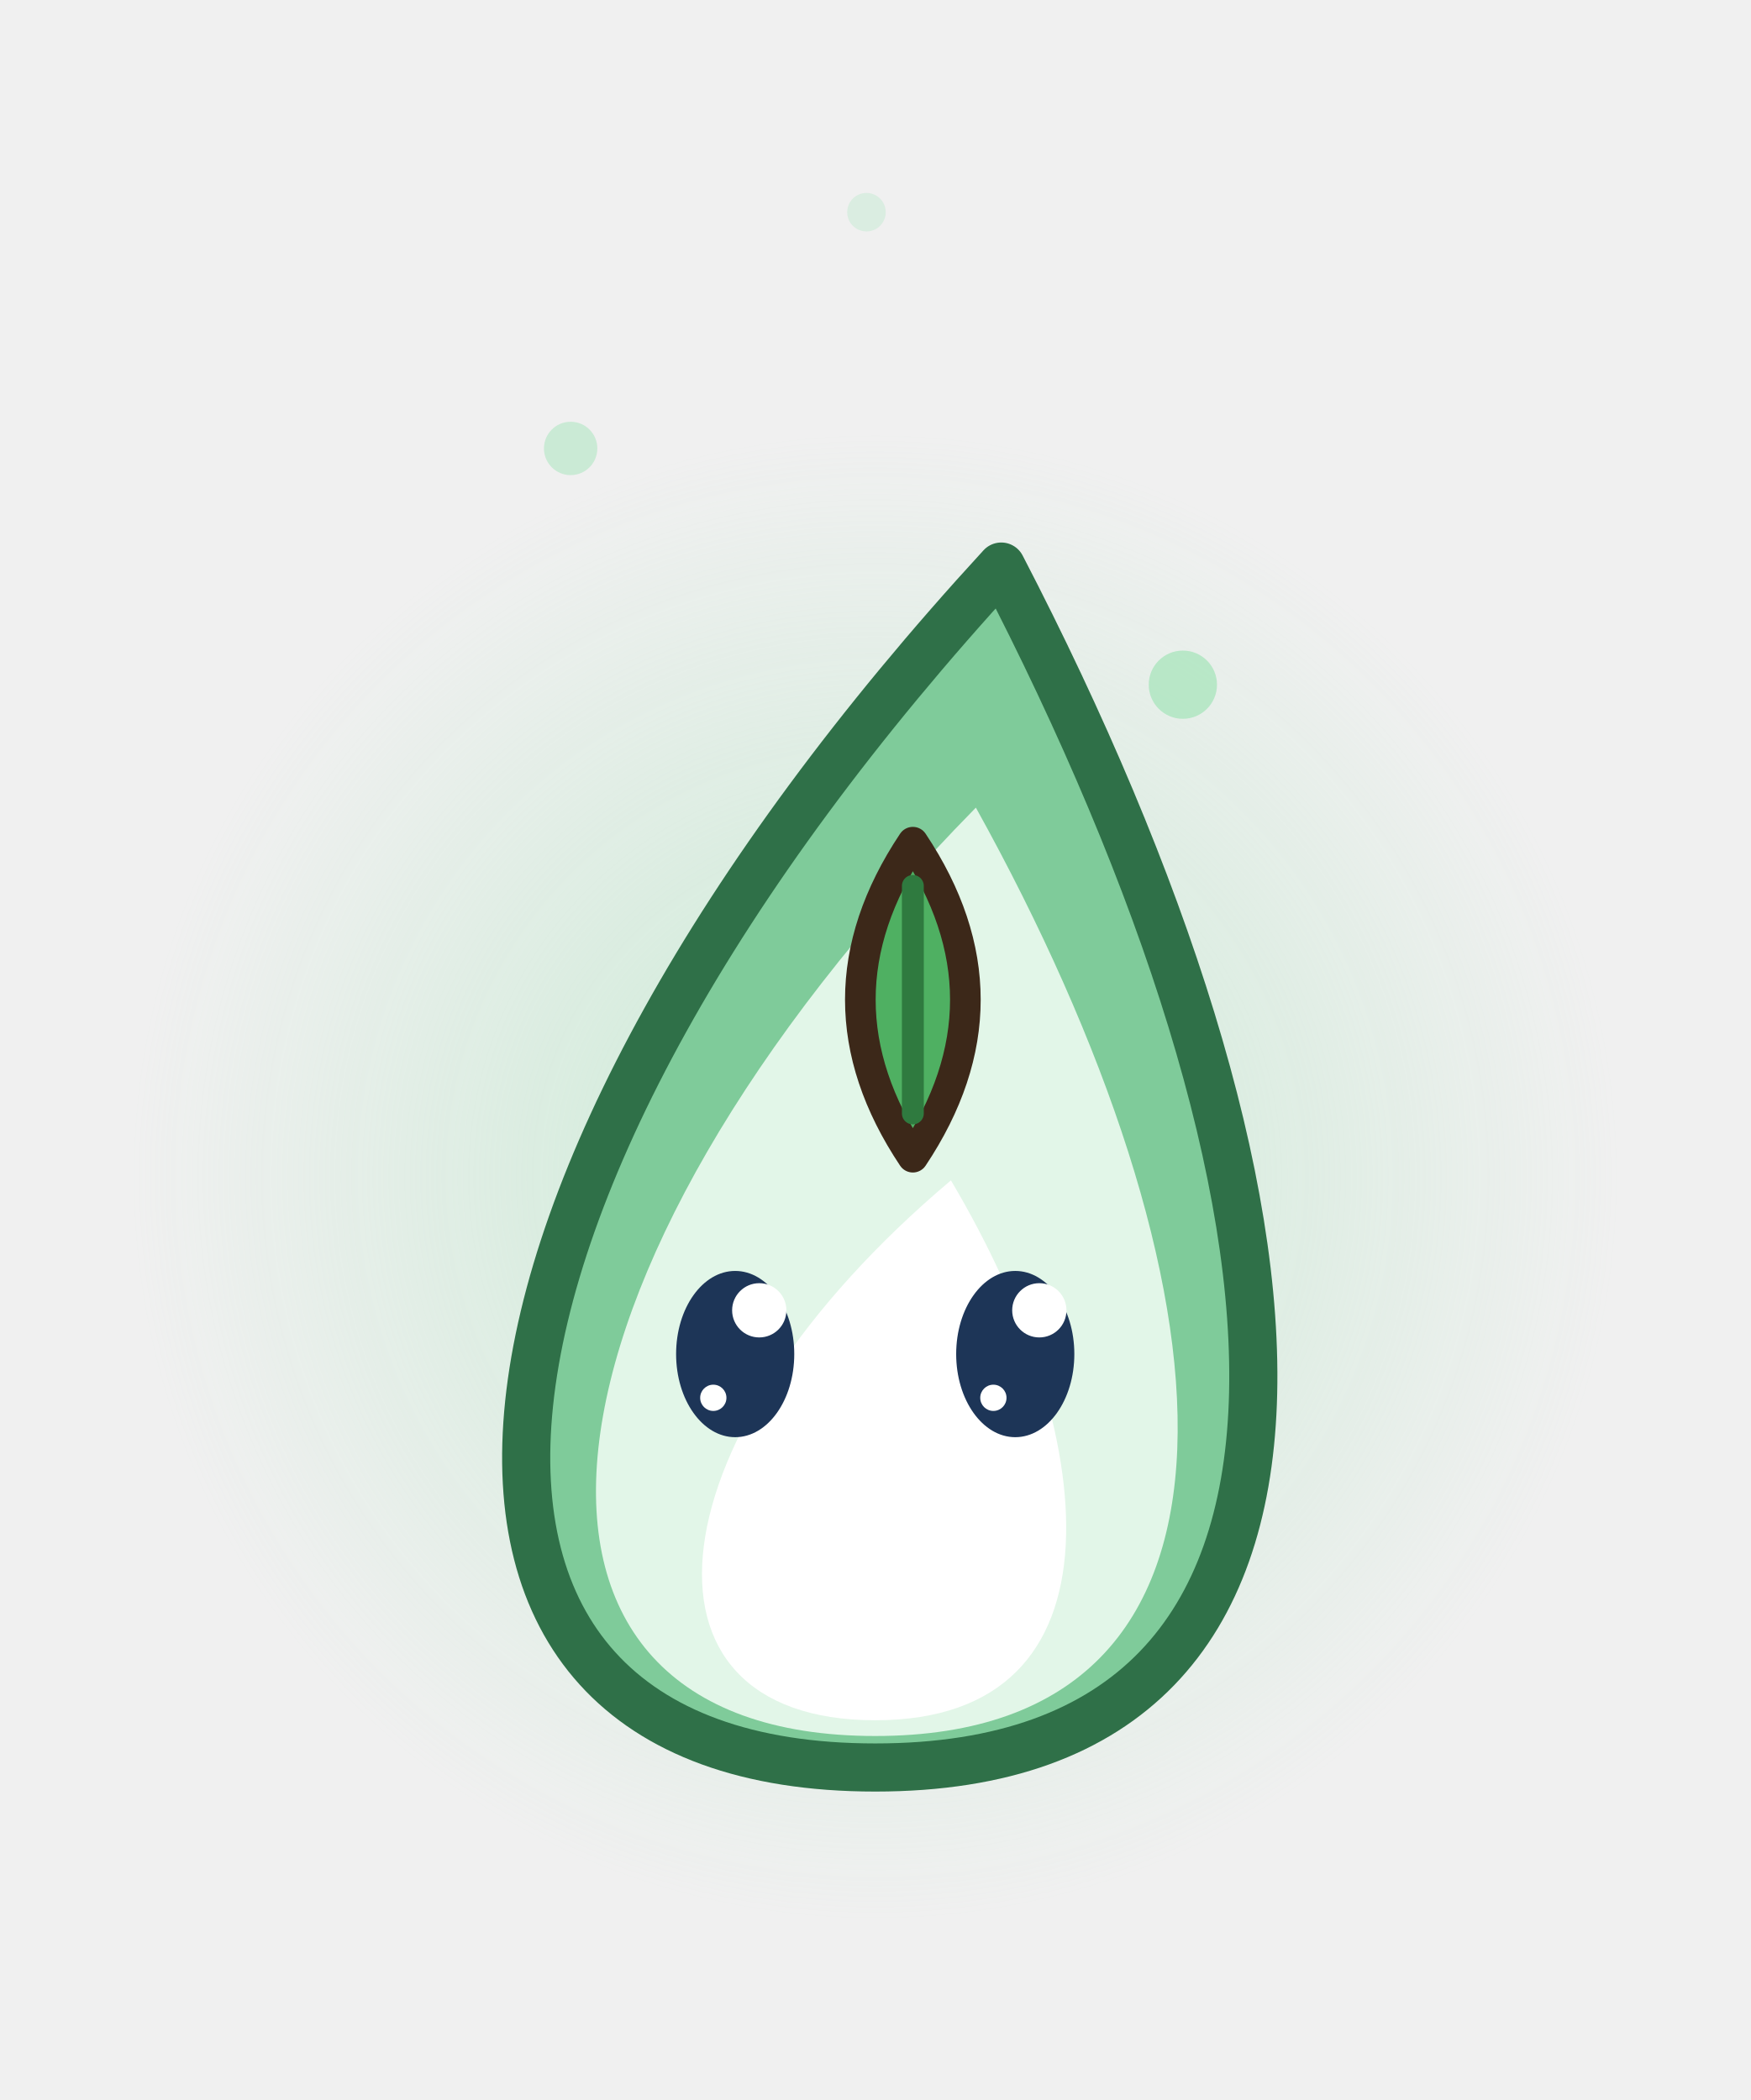
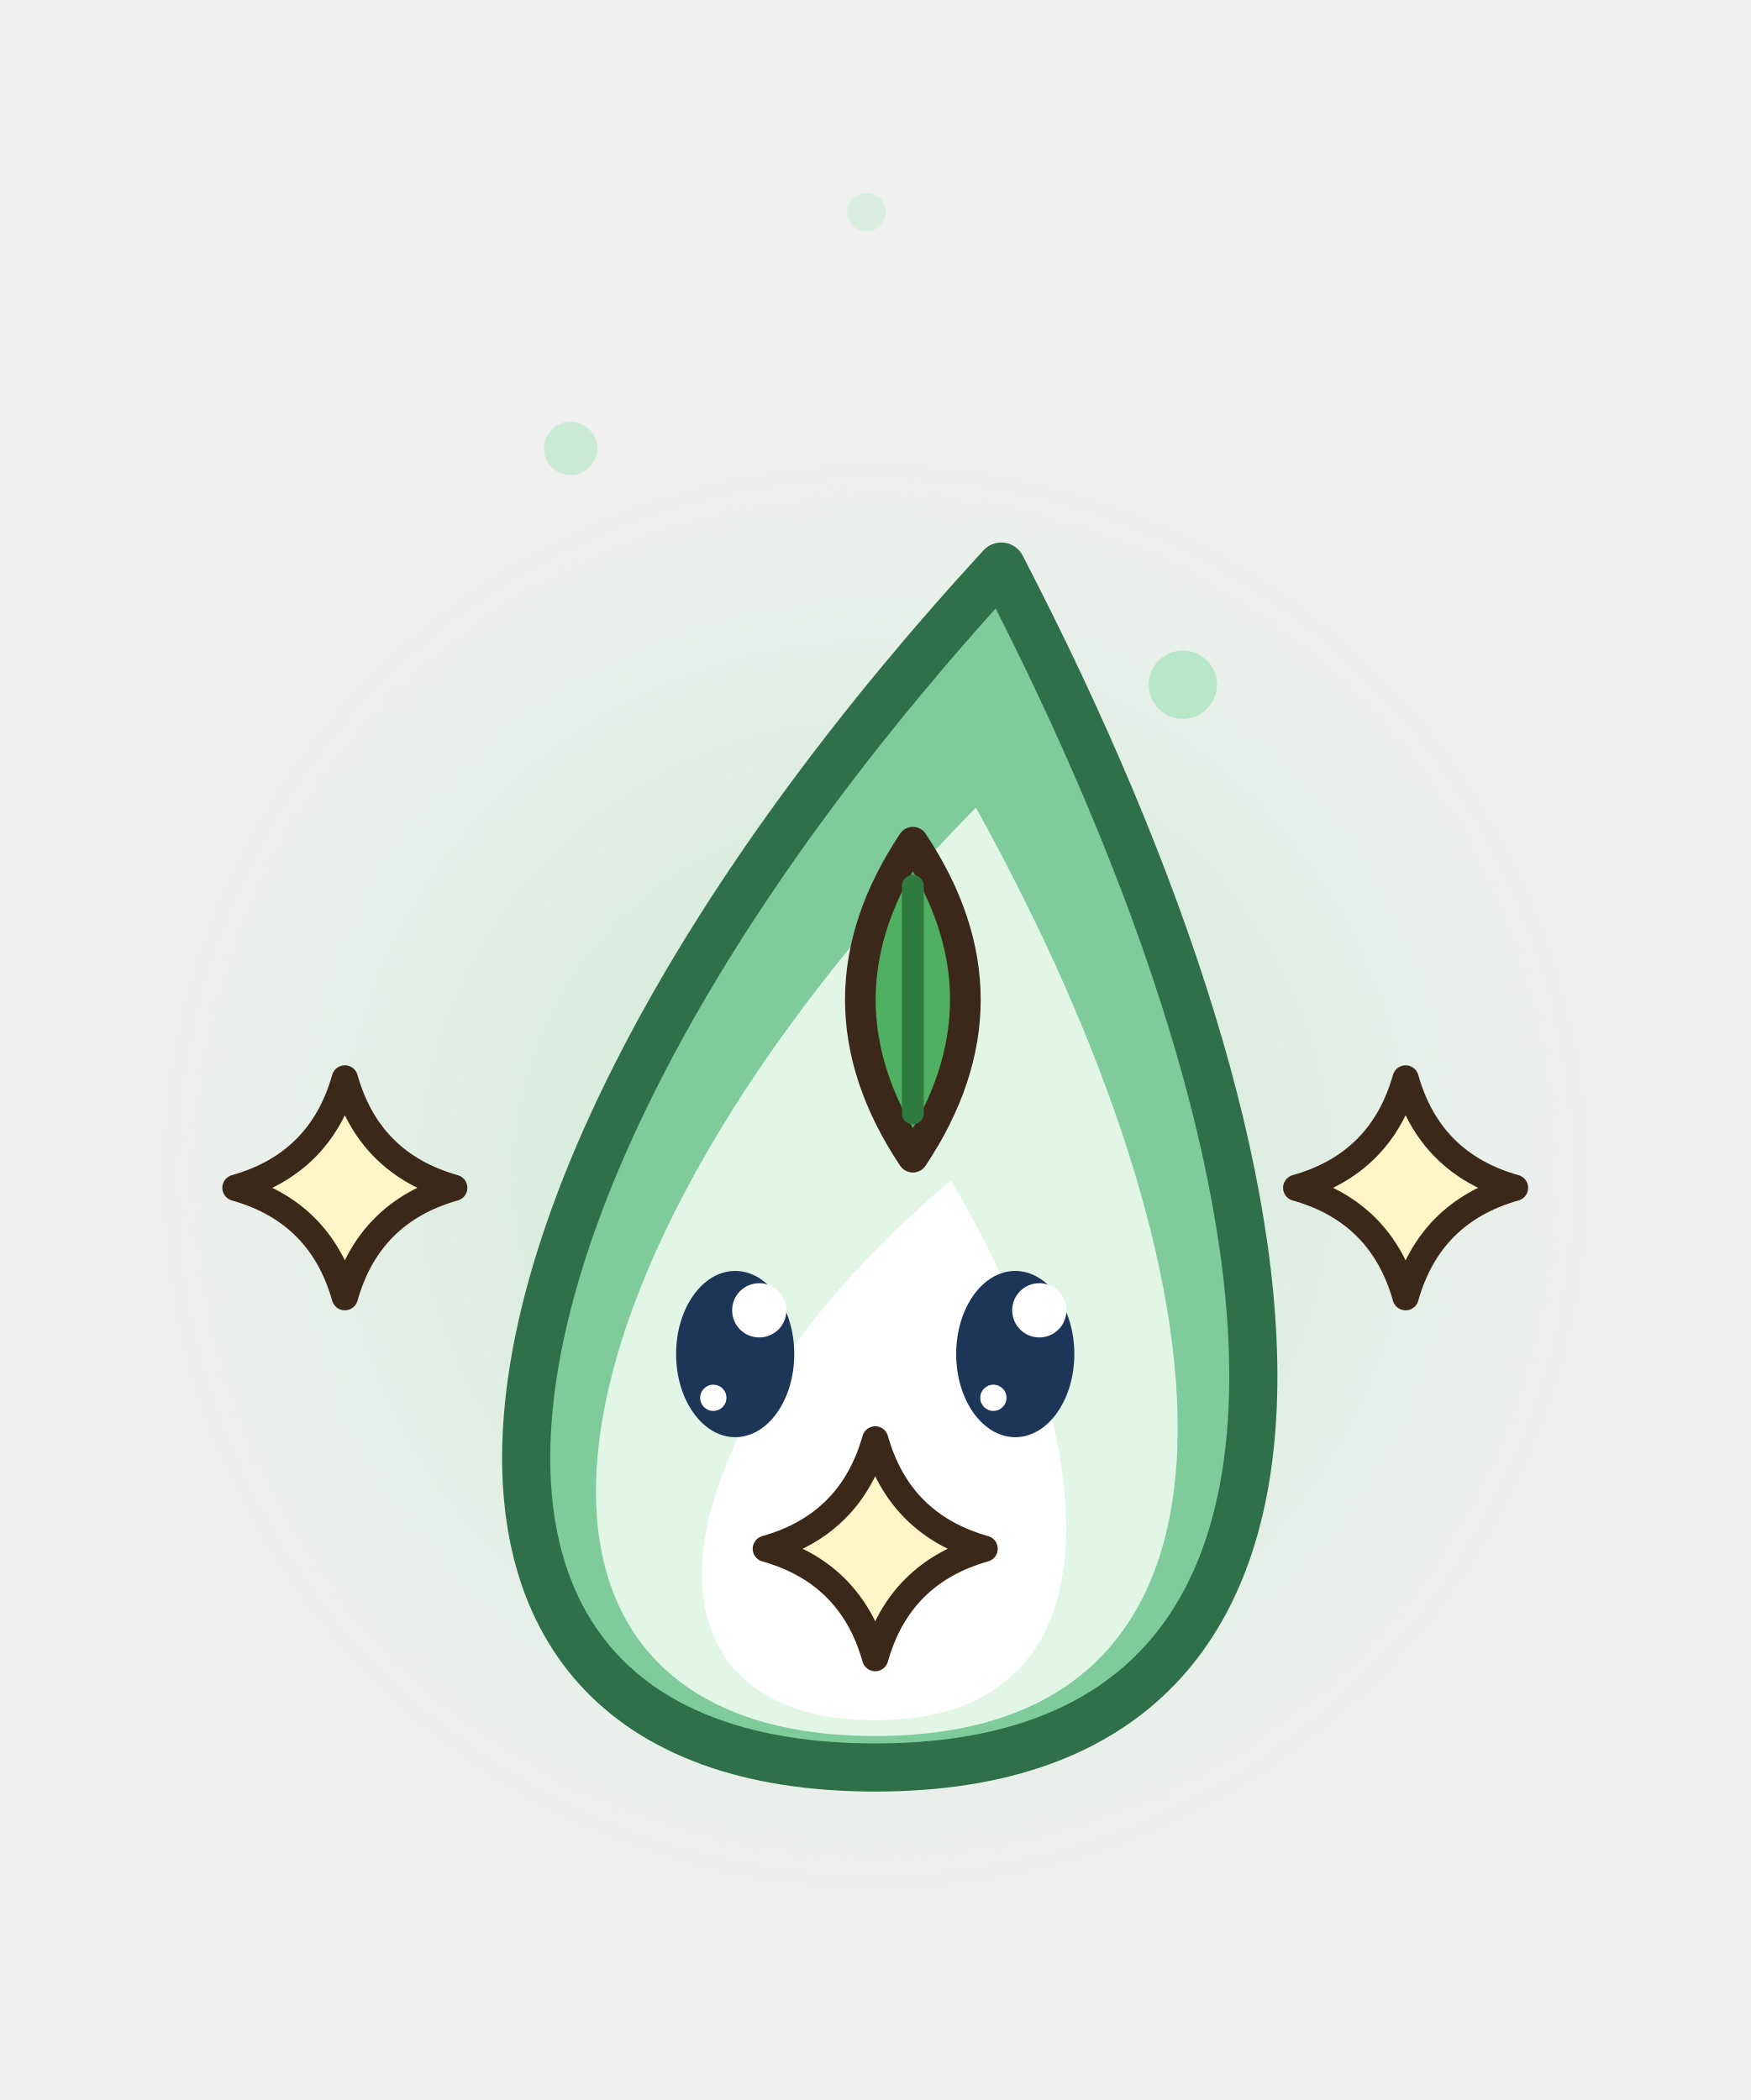
<svg xmlns="http://www.w3.org/2000/svg" width="40" height="48" viewBox="0 0 40 48">
  <defs>
    <radialGradient id="bhs41">
      <stop offset="0" stop-color="rgb(170,230,190)" stop-opacity="0.55" />
      <stop offset="1" stop-color="rgb(170,230,190)" stop-opacity="0" />
    </radialGradient>
  </defs>
  <circle cx="20" cy="26.9" r="17" fill="url(#bhs41)" />
+   <path d="M7.88,24.65 Q8.43,26.6 10.38,27.15 Q8.43,27.7 7.88,29.65 Q7.33,27.7 5.38,27.15 Q7.33,26.6 7.88,24.65 Z" fill="#FFF6C8" stroke="#3C2819" stroke-width="0.6" stroke-linejoin="round" stroke-linecap="round" />
+   <path d="M32.12,24.65 Q32.67,26.6 34.62,27.15 Q32.67,27.7 32.12,29.65 Q31.57,27.7 29.62,27.15 Q31.57,26.6 32.12,24.65 Z" fill="#FFF6C8" stroke="#3C2819" stroke-width="0.6" stroke-linejoin="round" stroke-linecap="round" />
  <path d="M20,40.4 C31.7,40.4 30.35,27.35 22.88,12.95 C9.65,27.35 8.3,40.4 20,40.4 Z" fill="#7FCB9A" stroke="#2F7048" stroke-width="1.1" stroke-linejoin="round" stroke-linecap="round" />
  <path d="M20,39.68 C29.36,39.68 28.28,29.24 22.3,18.46 C11.72,29.24 10.64,39.68 20,39.68 Z" fill="#E2F6E8" stroke="none" />
  <path d="M20,39.32 C25.85,39.32 25.18,32.8 21.73,26.98 C14.83,32.8 14.15,39.32 20,39.32 Z" fill="#FFFFFF" stroke="none" />
  <g transform="translate(20.86 22.85) rotate(0)">
    <path d="M0,-3.6 Q2.4,0 0,3.6 Q-2.4,0 0,-3.6 Z" fill="#4FB062" stroke="#3C2819" stroke-width="0.7" stroke-linejoin="round" stroke-linecap="round" />
    <line x1="0" y1="-2.6" x2="0" y2="2.6" stroke="#2F7A3F" stroke-width="0.5" stroke-linecap="round" />
  </g>
+   <path d="M20,32.9 Q20.55,34.85 22.5,35.4 Q20.55,35.95 20,37.9 Q19.45,35.95 17.5,35.4 Q19.45,34.85 20,32.9 Z" fill="#FFF6C8" stroke="#3C2819" stroke-width="0.6" stroke-linejoin="round" stroke-linecap="round" />
  <ellipse cx="27.03" cy="15.65" rx="0.78" ry="0.78" fill-opacity="0.77" fill="rgb(170,230,190)" stroke="none" />
  <ellipse cx="13.04" cy="10.25" rx="0.61" ry="0.61" fill-opacity="0.54" fill="rgb(170,230,190)" stroke="none" />
  <ellipse cx="19.8" cy="4.85" rx="0.44" ry="0.44" fill-opacity="0.31" fill="rgb(170,230,190)" stroke="none" />
  <ellipse cx="16.8" cy="30.95" rx="1.35" ry="1.9" fill="#1D3557" stroke="none" />
  <ellipse cx="17.35" cy="29.95" rx="0.62" ry="0.62" fill="#FFFFFF" stroke="none" />
  <ellipse cx="16.3" cy="31.95" rx="0.3" ry="0.3" fill="#FFFFFF" stroke="none" />
  <ellipse cx="23.2" cy="30.95" rx="1.35" ry="1.9" fill="#1D3557" stroke="none" />
  <ellipse cx="23.75" cy="29.95" rx="0.62" ry="0.62" fill="#FFFFFF" stroke="none" />
  <ellipse cx="22.7" cy="31.95" rx="0.3" ry="0.3" fill="#FFFFFF" stroke="none" />
</svg>
